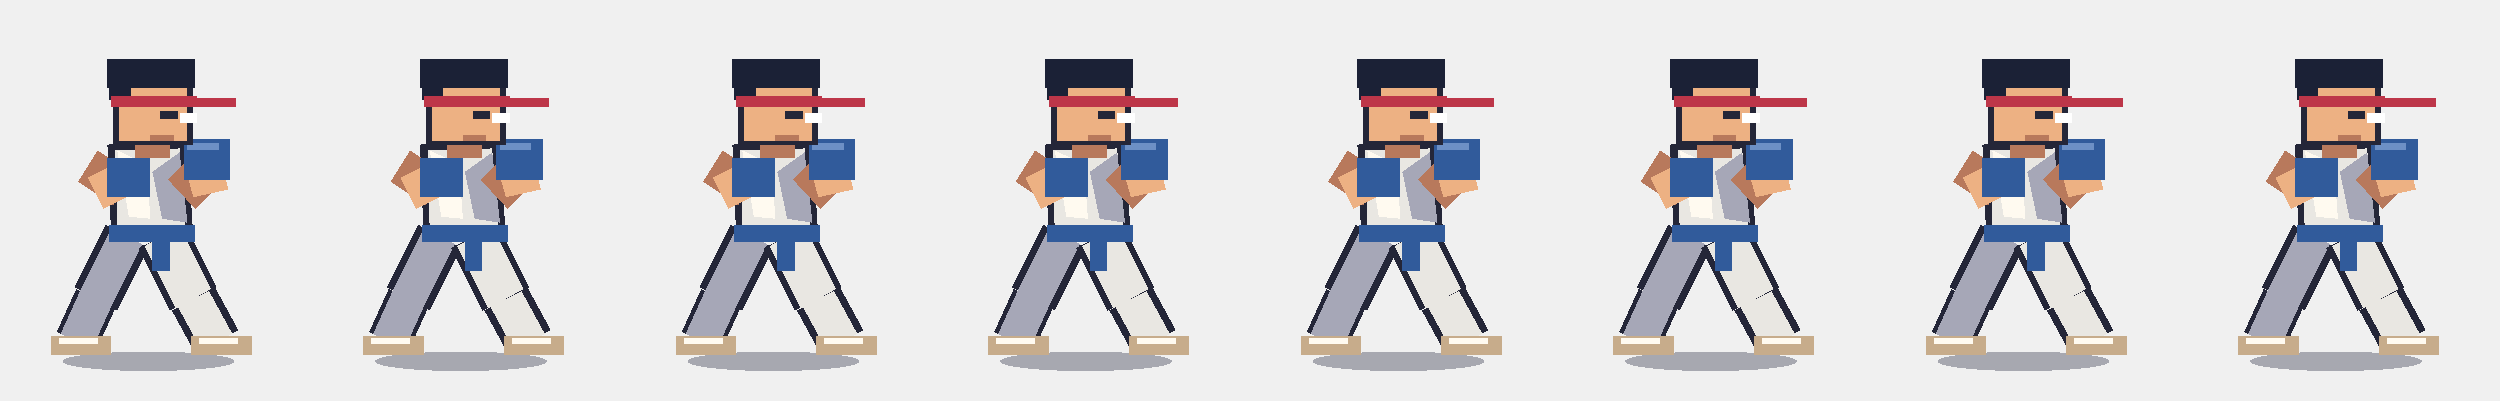
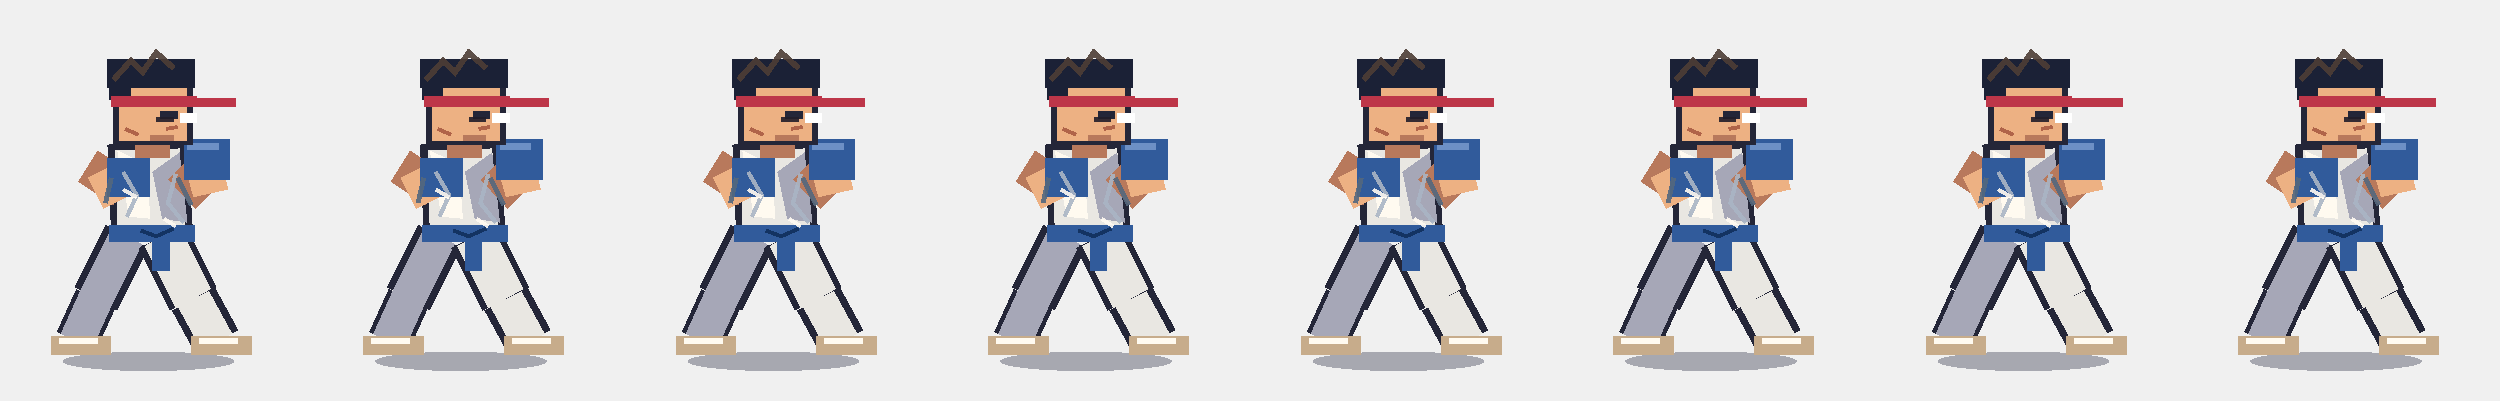
<svg xmlns="http://www.w3.org/2000/svg" width="1280" height="205" viewBox="0 0 1280 205">
  <g shape-rendering="crispEdges">
    <g transform="translate(0 0)">
      <ellipse cx="76" cy="185" rx="44" ry="5" fill="#202238" opacity=".35" />
      <polygon points="54,115 38,147 60,159 76,127" fill="#242638" />
      <polygon points="39,148 29,170 49,180 59,158" fill="#242638" />
      <polygon points="57,117 41,149 57,157 73,125" fill="#a6a7b7" />
      <polygon points="41,149 31,171 47,179 57,157" fill="#a6a7b7" />
      <rect x="26" y="172" width="31" height="10" fill="#c7ac8b" />
      <rect x="30" y="173" width="20" height="3" fill="#fffaf0" />
      <polygon points="71,127 87,159 111,147 95,115" fill="#242638" />
      <polygon points="88,159 100,181 122,169 110,147" fill="#242638" />
      <polygon points="74,126 90,158 108,148 92,116" fill="#e9e7e2" />
      <polygon points="91,157 103,179 119,171 107,149" fill="#e9e7e2" />
      <rect x="98" y="172" width="31" height="10" fill="#c7ac8b" />
      <rect x="102" y="173" width="20" height="3" fill="#fffaf0" />
      <polygon points="55,74 96,73 99,122 57,123" fill="#242638" />
      <polygon points="59,77 92,76 95,117 60,118" fill="#e9e7e2" />
      <polygon points="60,77 75,84 77,112 66,111" fill="#fffaf0" />
      <polygon points="92,78 78,88 83,112 96,114" fill="#a6a7b7" />
      <rect x="56" y="115" width="44" height="9" fill="#315b9b" />
      <rect x="78" y="120" width="9" height="19" fill="#315b9b" />
      <polygon points="50,77 40,93 58,105 68,89" fill="#b8795c" />
      <polygon points="53,107 69,99 61,83 45,91" fill="#edb183" />
      <rect x="55" y="81" width="22" height="20" fill="#315b9b" />
      <polygon points="86,92 100,107 116,91 102,76" fill="#b8795c" />
      <polygon points="117,97 112,79 94,83 99,101" fill="#edb183" />
      <rect x="94" y="71" width="24" height="21" fill="#315b9b" />
      <rect x="96" y="73" width="16" height="4" fill="#6d90c5" />
      <rect x="69" y="68" width="18" height="13" fill="#b8795c" />
      <rect x="58" y="35" width="41" height="39" fill="#242638" />
      <rect x="61" y="38" width="35" height="34" fill="#edb183" />
      <rect x="55" y="30" width="45" height="15" fill="#1b2136" />
      <rect x="56" y="41" width="11" height="10" fill="#1b2136" />
      <rect x="57" y="49" width="44" height="6" fill="#bd3649" />
      <rect x="99" y="50" width="22" height="5" fill="#bd3649" />
      <rect x="82" y="57" width="9" height="4" fill="#242638" />
      <rect x="77" y="69" width="12" height="3" fill="#b8795c" />
      <rect x="92" y="58" width="9" height="5" fill="#ffffff" />
+       <g opacity=".9">
+         <path d="M 63 88 L 70 100 L 65 111 M 90 89 L 86 104 L 94 114" fill="none" stroke="#aab5c4" stroke-width="2.2" />
+         <path d="M 63 97 L 70 101 M 84 112 L 90 116" stroke="#fffaf2" stroke-width="2" fill="none" />
+         <path d="M 57 91 L 54 104 M 91 91 L 98 105" stroke="#53677d" stroke-width="2.5" fill="none" />
+         <path d="M 58 41 L 67 31 L 73 37 L 80 27 L 89 35" stroke="#4c3d35" stroke-width="3" fill="none" />
+         <path d="M 64 66 L 71 69 M 85 66 L 91 65" stroke="#aa5c43" stroke-width="2" fill="none" />
+         <path d="M 80 61 L 89 61" stroke="#211d29" stroke-width="2.5" />
+         <path d="M 72 118 L 80 121 L 89 117" stroke="#102f5c" stroke-width="2" fill="none" />
+       </g>
    </g>
    <g transform="translate(160 0)">
      <ellipse cx="76" cy="185" rx="44" ry="5" fill="#202238" opacity=".35" />
      <polygon points="54,115 38,147 60,159 76,127" fill="#242638" />
      <polygon points="39,148 29,170 49,180 59,158" fill="#242638" />
      <polygon points="57,117 41,149 57,157 73,125" fill="#a6a7b7" />
      <polygon points="41,149 31,171 47,179 57,157" fill="#a6a7b7" />
      <rect x="26" y="172" width="31" height="10" fill="#c7ac8b" />
      <rect x="30" y="173" width="20" height="3" fill="#fffaf0" />
      <polygon points="71,127 87,159 111,147 95,115" fill="#242638" />
      <polygon points="88,159 100,181 122,169 110,147" fill="#242638" />
      <polygon points="74,126 90,158 108,148 92,116" fill="#e9e7e2" />
      <polygon points="91,157 103,179 119,171 107,149" fill="#e9e7e2" />
      <rect x="98" y="172" width="31" height="10" fill="#c7ac8b" />
      <rect x="102" y="173" width="20" height="3" fill="#fffaf0" />
      <polygon points="55,74 96,73 99,122 57,123" fill="#242638" />
      <polygon points="59,77 92,76 95,117 60,118" fill="#e9e7e2" />
      <polygon points="60,77 75,84 77,112 66,111" fill="#fffaf0" />
      <polygon points="92,78 78,88 83,112 96,114" fill="#a6a7b7" />
      <rect x="56" y="115" width="44" height="9" fill="#315b9b" />
      <rect x="78" y="120" width="9" height="19" fill="#315b9b" />
      <polygon points="50,77 40,93 58,105 68,89" fill="#b8795c" />
      <polygon points="53,107 69,99 61,83 45,91" fill="#edb183" />
      <rect x="55" y="81" width="22" height="20" fill="#315b9b" />
      <polygon points="86,92 100,107 116,91 102,76" fill="#b8795c" />
      <polygon points="117,97 112,79 94,83 99,101" fill="#edb183" />
      <rect x="94" y="71" width="24" height="21" fill="#315b9b" />
      <rect x="96" y="73" width="16" height="4" fill="#6d90c5" />
      <rect x="69" y="68" width="18" height="13" fill="#b8795c" />
      <rect x="58" y="35" width="41" height="39" fill="#242638" />
      <rect x="61" y="38" width="35" height="34" fill="#edb183" />
      <rect x="55" y="30" width="45" height="15" fill="#1b2136" />
      <rect x="56" y="41" width="11" height="10" fill="#1b2136" />
      <rect x="57" y="49" width="44" height="6" fill="#bd3649" />
      <rect x="99" y="50" width="22" height="5" fill="#bd3649" />
      <rect x="82" y="57" width="9" height="4" fill="#242638" />
      <rect x="77" y="69" width="12" height="3" fill="#b8795c" />
      <rect x="92" y="58" width="9" height="5" fill="#ffffff" />
+       <g opacity=".9">
+         <path d="M 63 88 L 70 100 L 65 111 M 90 89 L 86 104 L 94 114" fill="none" stroke="#aab5c4" stroke-width="2.2" />
+         <path d="M 63 97 L 70 101 M 84 112 L 90 116" stroke="#fffaf2" stroke-width="2" fill="none" />
+         <path d="M 57 91 L 54 104 M 91 91 L 98 105" stroke="#53677d" stroke-width="2.5" fill="none" />
+         <path d="M 58 41 L 67 31 L 73 37 L 80 27 L 89 35" stroke="#4c3d35" stroke-width="3" fill="none" />
+         <path d="M 64 66 L 71 69 M 85 66 L 91 65" stroke="#aa5c43" stroke-width="2" fill="none" />
+         <path d="M 80 61 L 89 61" stroke="#211d29" stroke-width="2.5" />
+         <path d="M 72 118 L 80 121 L 89 117" stroke="#102f5c" stroke-width="2" fill="none" />
+       </g>
    </g>
    <g transform="translate(320 0)">
      <ellipse cx="76" cy="185" rx="44" ry="5" fill="#202238" opacity=".35" />
      <polygon points="54,115 38,147 60,159 76,127" fill="#242638" />
      <polygon points="39,148 29,170 49,180 59,158" fill="#242638" />
      <polygon points="57,117 41,149 57,157 73,125" fill="#a6a7b7" />
      <polygon points="41,149 31,171 47,179 57,157" fill="#a6a7b7" />
      <rect x="26" y="172" width="31" height="10" fill="#c7ac8b" />
      <rect x="30" y="173" width="20" height="3" fill="#fffaf0" />
      <polygon points="71,127 87,159 111,147 95,115" fill="#242638" />
      <polygon points="88,159 100,181 122,169 110,147" fill="#242638" />
      <polygon points="74,126 90,158 108,148 92,116" fill="#e9e7e2" />
      <polygon points="91,157 103,179 119,171 107,149" fill="#e9e7e2" />
      <rect x="98" y="172" width="31" height="10" fill="#c7ac8b" />
      <rect x="102" y="173" width="20" height="3" fill="#fffaf0" />
      <polygon points="55,74 96,73 99,122 57,123" fill="#242638" />
      <polygon points="59,77 92,76 95,117 60,118" fill="#e9e7e2" />
      <polygon points="60,77 75,84 77,112 66,111" fill="#fffaf0" />
      <polygon points="92,78 78,88 83,112 96,114" fill="#a6a7b7" />
      <rect x="56" y="115" width="44" height="9" fill="#315b9b" />
      <rect x="78" y="120" width="9" height="19" fill="#315b9b" />
      <polygon points="50,77 40,93 58,105 68,89" fill="#b8795c" />
      <polygon points="53,107 69,99 61,83 45,91" fill="#edb183" />
      <rect x="55" y="81" width="22" height="20" fill="#315b9b" />
      <polygon points="86,92 100,107 116,91 102,76" fill="#b8795c" />
      <polygon points="117,97 112,79 94,83 99,101" fill="#edb183" />
      <rect x="94" y="71" width="24" height="21" fill="#315b9b" />
      <rect x="96" y="73" width="16" height="4" fill="#6d90c5" />
      <rect x="69" y="68" width="18" height="13" fill="#b8795c" />
      <rect x="58" y="35" width="41" height="39" fill="#242638" />
      <rect x="61" y="38" width="35" height="34" fill="#edb183" />
      <rect x="55" y="30" width="45" height="15" fill="#1b2136" />
      <rect x="56" y="41" width="11" height="10" fill="#1b2136" />
      <rect x="57" y="49" width="44" height="6" fill="#bd3649" />
      <rect x="99" y="50" width="24" height="5" fill="#bd3649" />
      <rect x="82" y="57" width="9" height="4" fill="#242638" />
      <rect x="77" y="69" width="12" height="3" fill="#b8795c" />
      <rect x="92" y="58" width="9" height="5" fill="#ffffff" />
+       <g opacity=".9">
+         <path d="M 63 88 L 70 100 L 65 111 M 90 89 L 86 104 L 94 114" fill="none" stroke="#aab5c4" stroke-width="2.2" />
+         <path d="M 63 97 L 70 101 M 84 112 L 90 116" stroke="#fffaf2" stroke-width="2" fill="none" />
+         <path d="M 57 91 L 54 104 M 91 91 L 98 105" stroke="#53677d" stroke-width="2.5" fill="none" />
+         <path d="M 58 41 L 67 31 L 73 37 L 80 27 L 89 35" stroke="#4c3d35" stroke-width="3" fill="none" />
+         <path d="M 64 66 L 71 69 M 85 66 L 91 65" stroke="#aa5c43" stroke-width="2" fill="none" />
+         <path d="M 80 61 L 89 61" stroke="#211d29" stroke-width="2.5" />
+         <path d="M 72 118 L 80 121 L 89 117" stroke="#102f5c" stroke-width="2" fill="none" />
+       </g>
    </g>
    <g transform="translate(480 0)">
      <ellipse cx="76" cy="185" rx="44" ry="5" fill="#202238" opacity=".35" />
      <polygon points="54,115 38,147 60,159 76,127" fill="#242638" />
      <polygon points="39,148 29,170 49,180 59,158" fill="#242638" />
      <polygon points="57,117 41,149 57,157 73,125" fill="#a6a7b7" />
      <polygon points="41,149 31,171 47,179 57,157" fill="#a6a7b7" />
      <rect x="26" y="172" width="31" height="10" fill="#c7ac8b" />
      <rect x="30" y="173" width="20" height="3" fill="#fffaf0" />
      <polygon points="71,127 87,159 111,147 95,115" fill="#242638" />
      <polygon points="88,159 100,181 122,169 110,147" fill="#242638" />
      <polygon points="74,126 90,158 108,148 92,116" fill="#e9e7e2" />
      <polygon points="91,157 103,179 119,171 107,149" fill="#e9e7e2" />
      <rect x="98" y="172" width="31" height="10" fill="#c7ac8b" />
      <rect x="102" y="173" width="20" height="3" fill="#fffaf0" />
      <polygon points="55,74 96,73 99,122 57,123" fill="#242638" />
      <polygon points="59,77 92,76 95,117 60,118" fill="#e9e7e2" />
      <polygon points="60,77 75,84 77,112 66,111" fill="#fffaf0" />
      <polygon points="92,78 78,88 83,112 96,114" fill="#a6a7b7" />
      <rect x="56" y="115" width="44" height="9" fill="#315b9b" />
      <rect x="78" y="120" width="9" height="19" fill="#315b9b" />
      <polygon points="50,77 40,93 58,105 68,89" fill="#b8795c" />
      <polygon points="53,107 69,99 61,83 45,91" fill="#edb183" />
      <rect x="55" y="81" width="22" height="20" fill="#315b9b" />
      <polygon points="86,92 100,107 116,91 102,76" fill="#b8795c" />
      <polygon points="117,97 112,79 94,83 99,101" fill="#edb183" />
      <rect x="94" y="71" width="24" height="21" fill="#315b9b" />
      <rect x="96" y="73" width="16" height="4" fill="#6d90c5" />
      <rect x="69" y="68" width="18" height="13" fill="#b8795c" />
      <rect x="58" y="35" width="41" height="39" fill="#242638" />
      <rect x="61" y="38" width="35" height="34" fill="#edb183" />
      <rect x="55" y="30" width="45" height="15" fill="#1b2136" />
      <rect x="56" y="41" width="11" height="10" fill="#1b2136" />
      <rect x="57" y="49" width="44" height="6" fill="#bd3649" />
      <rect x="99" y="50" width="24" height="5" fill="#bd3649" />
      <rect x="82" y="57" width="9" height="4" fill="#242638" />
      <rect x="77" y="69" width="12" height="3" fill="#b8795c" />
      <rect x="92" y="58" width="9" height="5" fill="#ffffff" />
+       <g opacity=".9">
+         <path d="M 63 88 L 70 100 L 65 111 M 90 89 L 86 104 L 94 114" fill="none" stroke="#aab5c4" stroke-width="2.2" />
+         <path d="M 63 97 L 70 101 M 84 112 L 90 116" stroke="#fffaf2" stroke-width="2" fill="none" />
+         <path d="M 57 91 L 54 104 M 91 91 L 98 105" stroke="#53677d" stroke-width="2.5" fill="none" />
+         <path d="M 58 41 L 67 31 L 73 37 L 80 27 L 89 35" stroke="#4c3d35" stroke-width="3" fill="none" />
+         <path d="M 64 66 L 71 69 M 85 66 L 91 65" stroke="#aa5c43" stroke-width="2" fill="none" />
+         <path d="M 80 61 L 89 61" stroke="#211d29" stroke-width="2.5" />
+         <path d="M 72 118 L 80 121 L 89 117" stroke="#102f5c" stroke-width="2" fill="none" />
+       </g>
    </g>
    <g transform="translate(640 0)">
      <ellipse cx="76" cy="185" rx="44" ry="5" fill="#202238" opacity=".35" />
      <polygon points="54,115 38,147 60,159 76,127" fill="#242638" />
      <polygon points="39,148 29,170 49,180 59,158" fill="#242638" />
      <polygon points="57,117 41,149 57,157 73,125" fill="#a6a7b7" />
      <polygon points="41,149 31,171 47,179 57,157" fill="#a6a7b7" />
      <rect x="26" y="172" width="31" height="10" fill="#c7ac8b" />
      <rect x="30" y="173" width="20" height="3" fill="#fffaf0" />
      <polygon points="71,127 87,159 111,147 95,115" fill="#242638" />
      <polygon points="88,159 100,181 122,169 110,147" fill="#242638" />
      <polygon points="74,126 90,158 108,148 92,116" fill="#e9e7e2" />
      <polygon points="91,157 103,179 119,171 107,149" fill="#e9e7e2" />
      <rect x="98" y="172" width="31" height="10" fill="#c7ac8b" />
      <rect x="102" y="173" width="20" height="3" fill="#fffaf0" />
      <polygon points="55,74 96,73 99,122 57,123" fill="#242638" />
      <polygon points="59,77 92,76 95,117 60,118" fill="#e9e7e2" />
      <polygon points="60,77 75,84 77,112 66,111" fill="#fffaf0" />
      <polygon points="92,78 78,88 83,112 96,114" fill="#a6a7b7" />
      <rect x="56" y="115" width="44" height="9" fill="#315b9b" />
      <rect x="78" y="120" width="9" height="19" fill="#315b9b" />
      <polygon points="50,77 40,93 58,105 68,89" fill="#b8795c" />
      <polygon points="53,107 69,99 61,83 45,91" fill="#edb183" />
      <rect x="55" y="81" width="22" height="20" fill="#315b9b" />
      <polygon points="86,92 100,107 116,91 102,76" fill="#b8795c" />
      <polygon points="117,97 112,79 94,83 99,101" fill="#edb183" />
      <rect x="94" y="71" width="24" height="21" fill="#315b9b" />
      <rect x="96" y="73" width="16" height="4" fill="#6d90c5" />
      <rect x="69" y="68" width="18" height="13" fill="#b8795c" />
      <rect x="58" y="35" width="41" height="39" fill="#242638" />
      <rect x="61" y="38" width="35" height="34" fill="#edb183" />
      <rect x="55" y="30" width="45" height="15" fill="#1b2136" />
      <rect x="56" y="41" width="11" height="10" fill="#1b2136" />
      <rect x="57" y="49" width="44" height="6" fill="#bd3649" />
      <rect x="99" y="50" width="26" height="5" fill="#bd3649" />
      <rect x="82" y="57" width="9" height="4" fill="#242638" />
      <rect x="77" y="69" width="12" height="3" fill="#b8795c" />
      <rect x="92" y="58" width="9" height="5" fill="#ffffff" />
+       <g opacity=".9">
+         <path d="M 63 88 L 70 100 L 65 111 M 90 89 L 86 104 L 94 114" fill="none" stroke="#aab5c4" stroke-width="2.2" />
+         <path d="M 63 97 L 70 101 M 84 112 L 90 116" stroke="#fffaf2" stroke-width="2" fill="none" />
+         <path d="M 57 91 L 54 104 M 91 91 L 98 105" stroke="#53677d" stroke-width="2.5" fill="none" />
+         <path d="M 58 41 L 67 31 L 73 37 L 80 27 L 89 35" stroke="#4c3d35" stroke-width="3" fill="none" />
+         <path d="M 64 66 L 71 69 M 85 66 L 91 65" stroke="#aa5c43" stroke-width="2" fill="none" />
+         <path d="M 80 61 L 89 61" stroke="#211d29" stroke-width="2.5" />
+         <path d="M 72 118 L 80 121 L 89 117" stroke="#102f5c" stroke-width="2" fill="none" />
+       </g>
    </g>
    <g transform="translate(800 0)">
      <ellipse cx="76" cy="185" rx="44" ry="5" fill="#202238" opacity=".35" />
      <polygon points="54,115 38,147 60,159 76,127" fill="#242638" />
      <polygon points="39,148 29,170 49,180 59,158" fill="#242638" />
      <polygon points="57,117 41,149 57,157 73,125" fill="#a6a7b7" />
      <polygon points="41,149 31,171 47,179 57,157" fill="#a6a7b7" />
      <rect x="26" y="172" width="31" height="10" fill="#c7ac8b" />
      <rect x="30" y="173" width="20" height="3" fill="#fffaf0" />
      <polygon points="71,127 87,159 111,147 95,115" fill="#242638" />
      <polygon points="88,159 100,181 122,169 110,147" fill="#242638" />
      <polygon points="74,126 90,158 108,148 92,116" fill="#e9e7e2" />
      <polygon points="91,157 103,179 119,171 107,149" fill="#e9e7e2" />
      <rect x="98" y="172" width="31" height="10" fill="#c7ac8b" />
      <rect x="102" y="173" width="20" height="3" fill="#fffaf0" />
      <polygon points="55,74 96,73 99,122 57,123" fill="#242638" />
      <polygon points="59,77 92,76 95,117 60,118" fill="#e9e7e2" />
      <polygon points="60,77 75,84 77,112 66,111" fill="#fffaf0" />
      <polygon points="92,78 78,88 83,112 96,114" fill="#a6a7b7" />
      <rect x="56" y="115" width="44" height="9" fill="#315b9b" />
      <rect x="78" y="120" width="9" height="19" fill="#315b9b" />
      <polygon points="50,77 40,93 58,105 68,89" fill="#b8795c" />
      <polygon points="53,107 69,99 61,83 45,91" fill="#edb183" />
      <rect x="55" y="81" width="22" height="20" fill="#315b9b" />
      <polygon points="86,92 100,107 116,91 102,76" fill="#b8795c" />
      <polygon points="117,97 112,79 94,83 99,101" fill="#edb183" />
      <rect x="94" y="71" width="24" height="21" fill="#315b9b" />
      <rect x="96" y="73" width="16" height="4" fill="#6d90c5" />
      <rect x="69" y="68" width="18" height="13" fill="#b8795c" />
      <rect x="58" y="35" width="41" height="39" fill="#242638" />
      <rect x="61" y="38" width="35" height="34" fill="#edb183" />
      <rect x="55" y="30" width="45" height="15" fill="#1b2136" />
      <rect x="56" y="41" width="11" height="10" fill="#1b2136" />
      <rect x="57" y="49" width="44" height="6" fill="#bd3649" />
      <rect x="99" y="50" width="26" height="5" fill="#bd3649" />
      <rect x="82" y="57" width="9" height="4" fill="#242638" />
      <rect x="77" y="69" width="12" height="3" fill="#b8795c" />
      <rect x="92" y="58" width="9" height="5" fill="#ffffff" />
+       <g opacity=".9">
+         <path d="M 63 88 L 70 100 L 65 111 M 90 89 L 86 104 L 94 114" fill="none" stroke="#aab5c4" stroke-width="2.2" />
+         <path d="M 63 97 L 70 101 M 84 112 L 90 116" stroke="#fffaf2" stroke-width="2" fill="none" />
+         <path d="M 57 91 L 54 104 M 91 91 L 98 105" stroke="#53677d" stroke-width="2.5" fill="none" />
+         <path d="M 58 41 L 67 31 L 73 37 L 80 27 L 89 35" stroke="#4c3d35" stroke-width="3" fill="none" />
+         <path d="M 64 66 L 71 69 M 85 66 L 91 65" stroke="#aa5c43" stroke-width="2" fill="none" />
+         <path d="M 80 61 L 89 61" stroke="#211d29" stroke-width="2.5" />
+         <path d="M 72 118 L 80 121 L 89 117" stroke="#102f5c" stroke-width="2" fill="none" />
+       </g>
    </g>
    <g transform="translate(960 0)">
      <ellipse cx="76" cy="185" rx="44" ry="5" fill="#202238" opacity=".35" />
      <polygon points="54,115 38,147 60,159 76,127" fill="#242638" />
      <polygon points="39,148 29,170 49,180 59,158" fill="#242638" />
      <polygon points="57,117 41,149 57,157 73,125" fill="#a6a7b7" />
      <polygon points="41,149 31,171 47,179 57,157" fill="#a6a7b7" />
      <rect x="26" y="172" width="31" height="10" fill="#c7ac8b" />
      <rect x="30" y="173" width="20" height="3" fill="#fffaf0" />
      <polygon points="71,127 87,159 111,147 95,115" fill="#242638" />
      <polygon points="88,159 100,181 122,169 110,147" fill="#242638" />
      <polygon points="74,126 90,158 108,148 92,116" fill="#e9e7e2" />
      <polygon points="91,157 103,179 119,171 107,149" fill="#e9e7e2" />
      <rect x="98" y="172" width="31" height="10" fill="#c7ac8b" />
      <rect x="102" y="173" width="20" height="3" fill="#fffaf0" />
      <polygon points="55,74 96,73 99,122 57,123" fill="#242638" />
      <polygon points="59,77 92,76 95,117 60,118" fill="#e9e7e2" />
      <polygon points="60,77 75,84 77,112 66,111" fill="#fffaf0" />
      <polygon points="92,78 78,88 83,112 96,114" fill="#a6a7b7" />
      <rect x="56" y="115" width="44" height="9" fill="#315b9b" />
      <rect x="78" y="120" width="9" height="19" fill="#315b9b" />
      <polygon points="50,77 40,93 58,105 68,89" fill="#b8795c" />
      <polygon points="53,107 69,99 61,83 45,91" fill="#edb183" />
      <rect x="55" y="81" width="22" height="20" fill="#315b9b" />
      <polygon points="86,92 100,107 116,91 102,76" fill="#b8795c" />
      <polygon points="117,97 112,79 94,83 99,101" fill="#edb183" />
      <rect x="94" y="71" width="24" height="21" fill="#315b9b" />
      <rect x="96" y="73" width="16" height="4" fill="#6d90c5" />
      <rect x="69" y="68" width="18" height="13" fill="#b8795c" />
      <rect x="58" y="35" width="41" height="39" fill="#242638" />
      <rect x="61" y="38" width="35" height="34" fill="#edb183" />
      <rect x="55" y="30" width="45" height="15" fill="#1b2136" />
      <rect x="56" y="41" width="11" height="10" fill="#1b2136" />
      <rect x="57" y="49" width="44" height="6" fill="#bd3649" />
      <rect x="99" y="50" width="28" height="5" fill="#bd3649" />
      <rect x="82" y="57" width="9" height="4" fill="#242638" />
      <rect x="77" y="69" width="12" height="3" fill="#b8795c" />
      <rect x="92" y="58" width="9" height="5" fill="#ffffff" />
+       <g opacity=".9">
+         <path d="M 63 88 L 70 100 L 65 111 M 90 89 L 86 104 L 94 114" fill="none" stroke="#aab5c4" stroke-width="2.2" />
+         <path d="M 63 97 L 70 101 M 84 112 L 90 116" stroke="#fffaf2" stroke-width="2" fill="none" />
+         <path d="M 57 91 L 54 104 M 91 91 L 98 105" stroke="#53677d" stroke-width="2.5" fill="none" />
+         <path d="M 58 41 L 67 31 L 73 37 L 80 27 L 89 35" stroke="#4c3d35" stroke-width="3" fill="none" />
+         <path d="M 64 66 L 71 69 M 85 66 L 91 65" stroke="#aa5c43" stroke-width="2" fill="none" />
+         <path d="M 80 61 L 89 61" stroke="#211d29" stroke-width="2.5" />
+         <path d="M 72 118 L 80 121 L 89 117" stroke="#102f5c" stroke-width="2" fill="none" />
+       </g>
    </g>
    <g transform="translate(1120 0)">
      <ellipse cx="76" cy="185" rx="44" ry="5" fill="#202238" opacity=".35" />
      <polygon points="54,115 38,147 60,159 76,127" fill="#242638" />
      <polygon points="39,148 29,170 49,180 59,158" fill="#242638" />
      <polygon points="57,117 41,149 57,157 73,125" fill="#a6a7b7" />
      <polygon points="41,149 31,171 47,179 57,157" fill="#a6a7b7" />
      <rect x="26" y="172" width="31" height="10" fill="#c7ac8b" />
      <rect x="30" y="173" width="20" height="3" fill="#fffaf0" />
      <polygon points="71,127 87,159 111,147 95,115" fill="#242638" />
      <polygon points="88,159 100,181 122,169 110,147" fill="#242638" />
      <polygon points="74,126 90,158 108,148 92,116" fill="#e9e7e2" />
      <polygon points="91,157 103,179 119,171 107,149" fill="#e9e7e2" />
      <rect x="98" y="172" width="31" height="10" fill="#c7ac8b" />
      <rect x="102" y="173" width="20" height="3" fill="#fffaf0" />
      <polygon points="55,74 96,73 99,122 57,123" fill="#242638" />
      <polygon points="59,77 92,76 95,117 60,118" fill="#e9e7e2" />
      <polygon points="60,77 75,84 77,112 66,111" fill="#fffaf0" />
      <polygon points="92,78 78,88 83,112 96,114" fill="#a6a7b7" />
      <rect x="56" y="115" width="44" height="9" fill="#315b9b" />
      <rect x="78" y="120" width="9" height="19" fill="#315b9b" />
      <polygon points="50,77 40,93 58,105 68,89" fill="#b8795c" />
      <polygon points="53,107 69,99 61,83 45,91" fill="#edb183" />
      <rect x="55" y="81" width="22" height="20" fill="#315b9b" />
      <polygon points="86,92 100,107 116,91 102,76" fill="#b8795c" />
      <polygon points="117,97 112,79 94,83 99,101" fill="#edb183" />
      <rect x="94" y="71" width="24" height="21" fill="#315b9b" />
      <rect x="96" y="73" width="16" height="4" fill="#6d90c5" />
      <rect x="69" y="68" width="18" height="13" fill="#b8795c" />
      <rect x="58" y="35" width="41" height="39" fill="#242638" />
      <rect x="61" y="38" width="35" height="34" fill="#edb183" />
      <rect x="55" y="30" width="45" height="15" fill="#1b2136" />
      <rect x="56" y="41" width="11" height="10" fill="#1b2136" />
      <rect x="57" y="49" width="44" height="6" fill="#bd3649" />
      <rect x="99" y="50" width="28" height="5" fill="#bd3649" />
      <rect x="82" y="57" width="9" height="4" fill="#242638" />
      <rect x="77" y="69" width="12" height="3" fill="#b8795c" />
      <rect x="92" y="58" width="9" height="5" fill="#ffffff" />
+       <g opacity=".9">
+         <path d="M 63 88 L 70 100 L 65 111 M 90 89 L 86 104 L 94 114" fill="none" stroke="#aab5c4" stroke-width="2.2" />
+         <path d="M 63 97 L 70 101 M 84 112 L 90 116" stroke="#fffaf2" stroke-width="2" fill="none" />
+         <path d="M 57 91 L 54 104 M 91 91 L 98 105" stroke="#53677d" stroke-width="2.5" fill="none" />
+         <path d="M 58 41 L 67 31 L 73 37 L 80 27 L 89 35" stroke="#4c3d35" stroke-width="3" fill="none" />
+         <path d="M 64 66 L 71 69 M 85 66 L 91 65" stroke="#aa5c43" stroke-width="2" fill="none" />
+         <path d="M 80 61 L 89 61" stroke="#211d29" stroke-width="2.5" />
+         <path d="M 72 118 L 80 121 L 89 117" stroke="#102f5c" stroke-width="2" fill="none" />
+       </g>
    </g>
  </g>
</svg>
